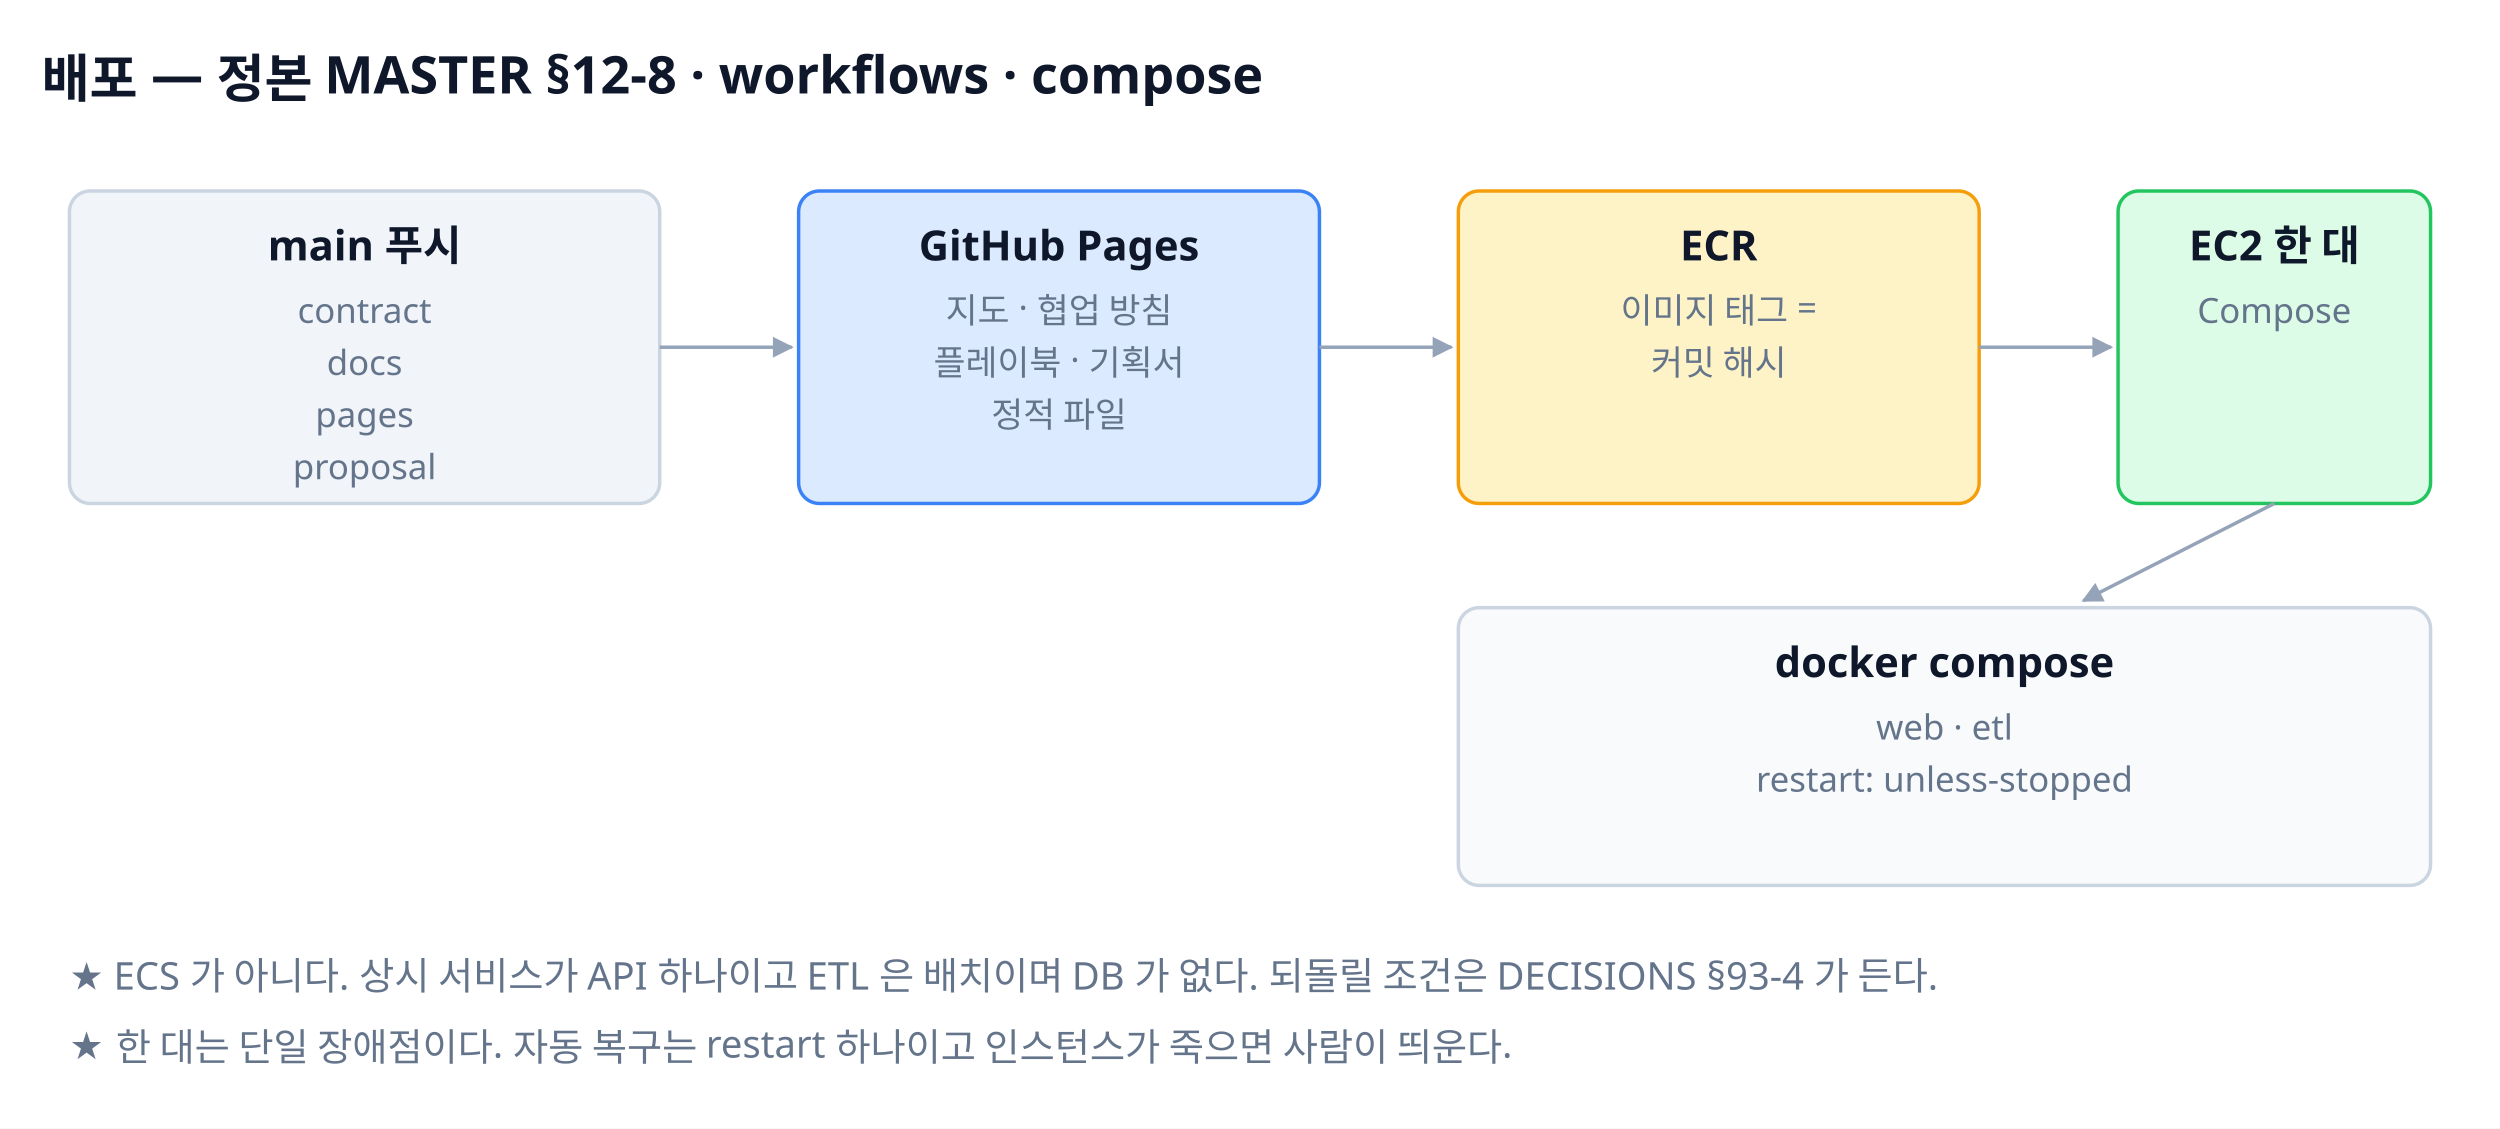
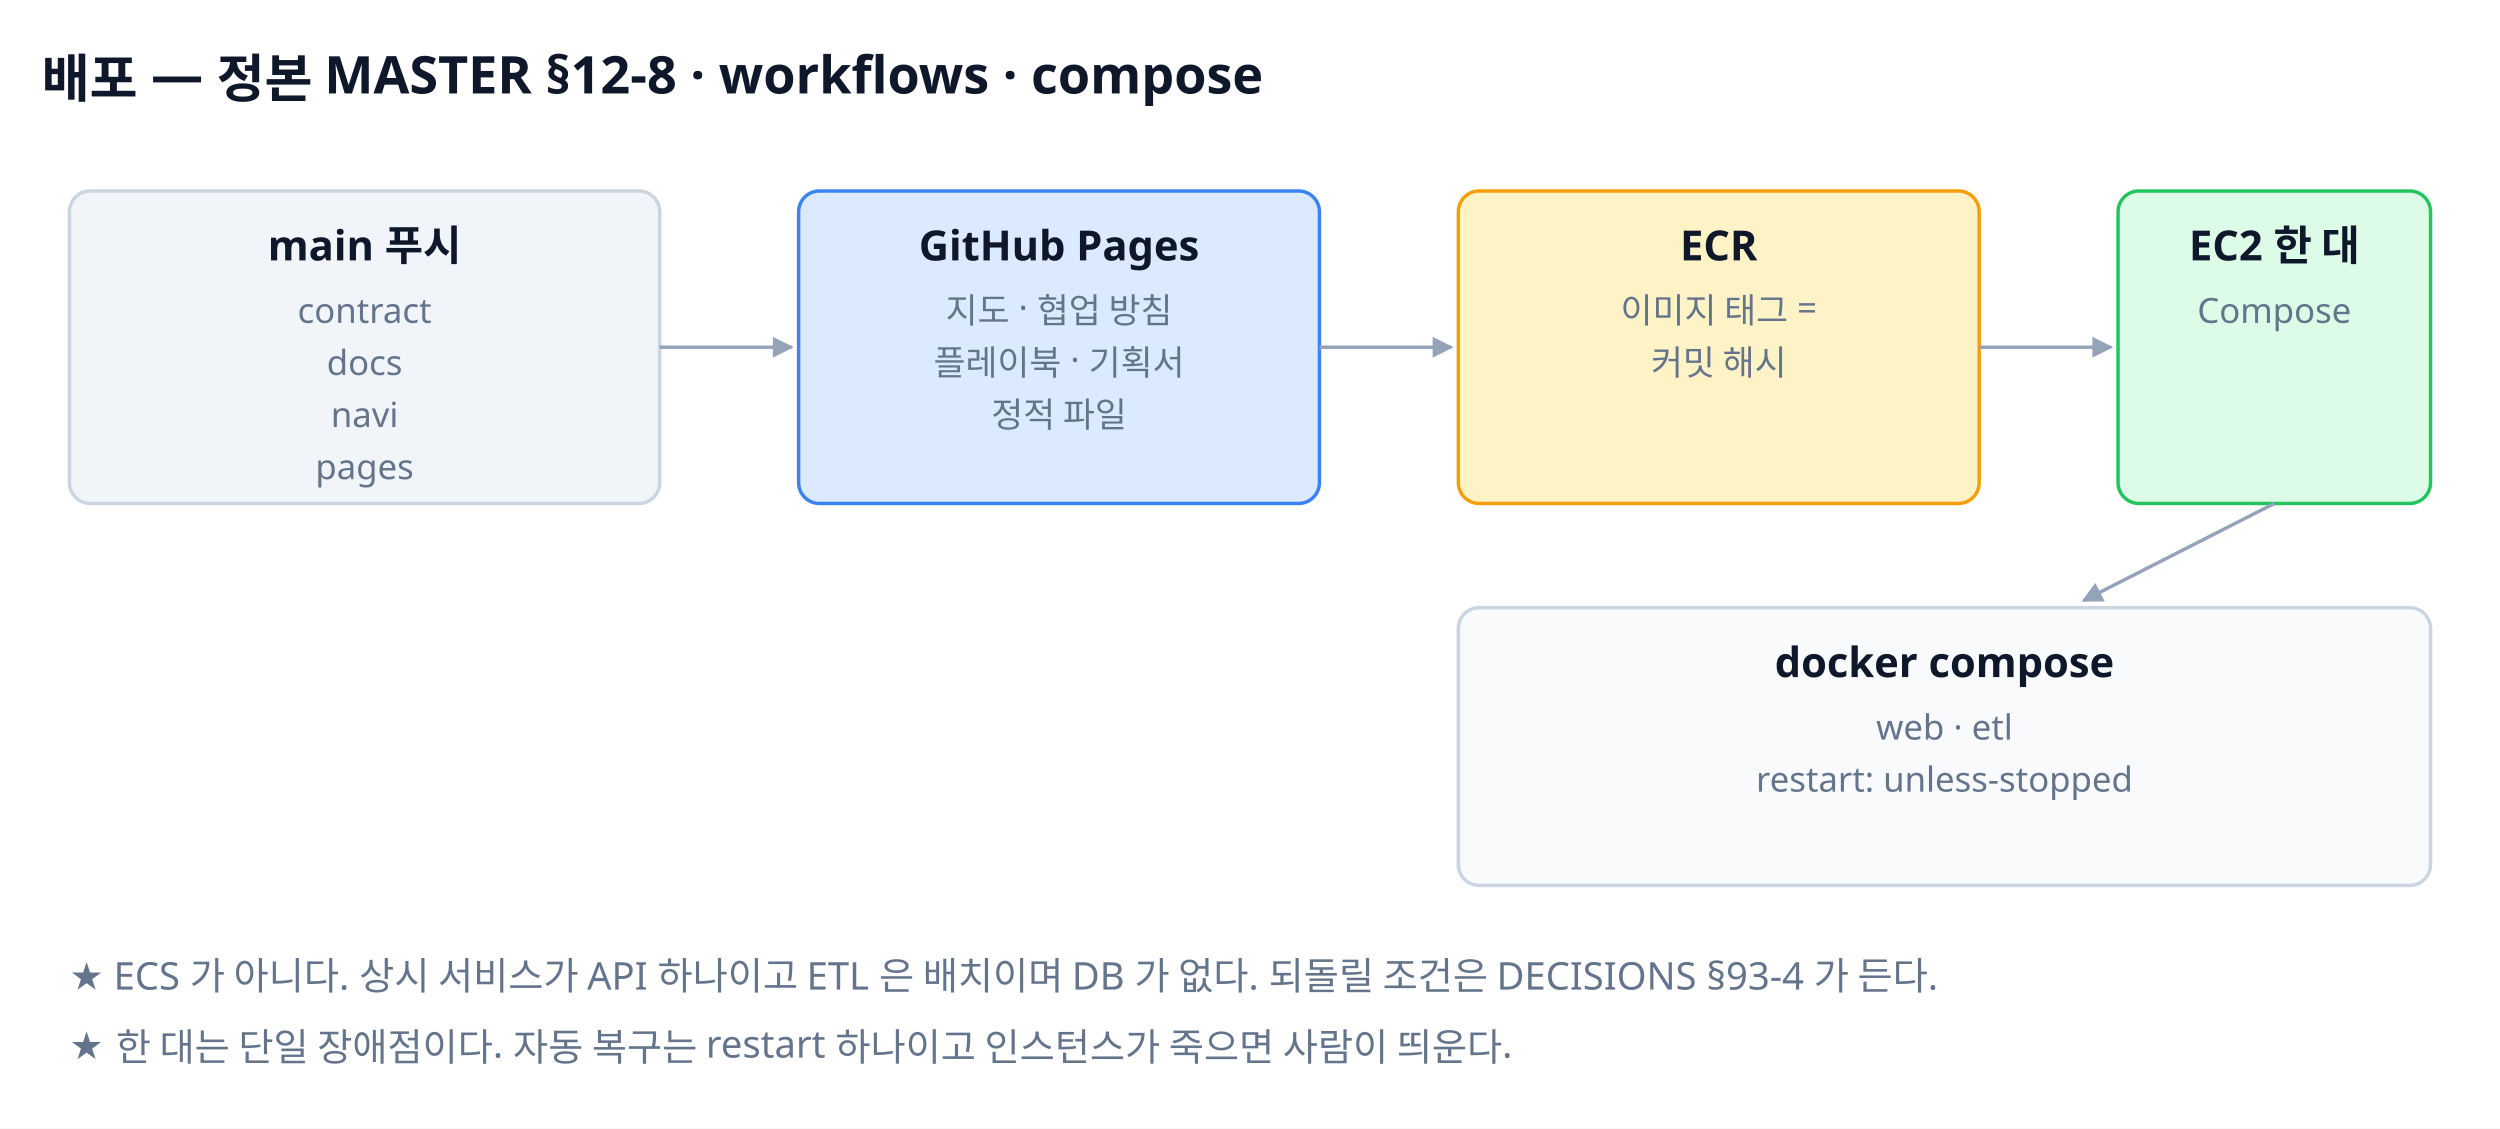
<svg xmlns="http://www.w3.org/2000/svg" viewBox="0 0 720 325" width="720" height="325" font-family="Pretendard, system-ui, sans-serif">
  <rect width="720" height="325" fill="#fff" />
  <defs>
    <marker id="b" viewBox="0 0 10 10" refX="9" refY="5" markerWidth="6" markerHeight="6" orient="auto">
      <path d="M0 0 L10 5 L0 10 z" fill="#94a3b8" />
    </marker>
  </defs>
  <text x="12" y="28" font-size="15" font-weight="700" fill="#0f172a">배포 — 정본 MASTER §12-8 · workflows · compose</text>
  <rect x="20" y="55" width="170" height="90" rx="6" fill="#f1f5f9" stroke="#cbd5e1" />
  <text x="105.0" y="75" font-size="12" font-weight="700" fill="#0f172a" text-anchor="middle">main 푸시</text>
  <text x="105.0" y="93" font-size="10" fill="#64748b" text-anchor="middle">contract</text>
  <text x="105.0" y="108" font-size="10" fill="#64748b" text-anchor="middle">docs</text>
-   <text x="105.0" y="123" font-size="10" fill="#64748b" text-anchor="middle">pages</text>
-   <text x="105.0" y="138" font-size="10" fill="#64748b" text-anchor="middle">proposal</text>
+   <text x="105.0" y="123" font-size="10" fill="#64748b" text-anchor="middle">navi</text>
+   <text x="105.0" y="138" font-size="10" fill="#64748b" text-anchor="middle">pages</text>
  <rect x="230" y="55" width="150" height="90" rx="6" fill="#dbeafe" stroke="#3b82f6" />
  <text x="305.0" y="75" font-size="12" font-weight="700" fill="#0f172a" text-anchor="middle">GitHub Pages</text>
  <text x="305.0" y="93" font-size="10" fill="#64748b" text-anchor="middle">지도 · 협업 방침</text>
  <text x="305.0" y="108" font-size="10" fill="#64748b" text-anchor="middle">플레이북 · 기획서</text>
  <text x="305.0" y="123" font-size="10" fill="#64748b" text-anchor="middle">정적 파일</text>
  <rect x="420" y="55" width="150" height="90" rx="6" fill="#fef3c7" stroke="#f59e0b" />
  <text x="495.0" y="75" font-size="12" font-weight="700" fill="#0f172a" text-anchor="middle">ECR</text>
  <text x="495.0" y="93" font-size="10" fill="#64748b" text-anchor="middle">이미지 태그 =</text>
  <text x="495.0" y="108" font-size="10" fill="#64748b" text-anchor="middle">커밋 해시</text>
  <rect x="610" y="55" width="90" height="90" rx="6" fill="#dcfce7" stroke="#22c55e" />
  <text x="655.0" y="75" font-size="12" font-weight="700" fill="#0f172a" text-anchor="middle">EC2 한 대</text>
  <text x="655.0" y="93" font-size="10" fill="#64748b" text-anchor="middle">Compose</text>
  <rect x="420" y="175" width="280" height="80" rx="6" fill="#f8fafc" stroke="#cbd5e1" />
  <text x="560.0" y="195" font-size="12" font-weight="700" fill="#0f172a" text-anchor="middle">docker compose</text>
  <text x="560.0" y="213" font-size="10" fill="#64748b" text-anchor="middle">web · etl</text>
  <text x="560.0" y="228" font-size="10" fill="#64748b" text-anchor="middle">restart: unless-stopped</text>
  <path d="M190 100 L228 100" stroke="#94a3b8" marker-end="url(#b)" />
  <path d="M380 100 L418 100" stroke="#94a3b8" marker-end="url(#b)" />
  <path d="M570 100 L608 100" stroke="#94a3b8" marker-end="url(#b)" />
  <path d="M655 145 L600 173" stroke="#94a3b8" marker-end="url(#b)" />
  <text x="20" y="285" font-size="11" fill="#64748b">★ ECS 가 아니다. 상시 서비스가 API 하나이고 ETL 은 배치이며 DB 가 없다. 되돌릴 조건은 DECISIONS §93-4 가 든다.</text>
  <text x="20" y="305" font-size="11" fill="#64748b">★ 한 대는 단일 장애점이다. 자동 복구는 restart 하나이고 인스턴스가 죽으면 사람이 띄운다.</text>
</svg>
